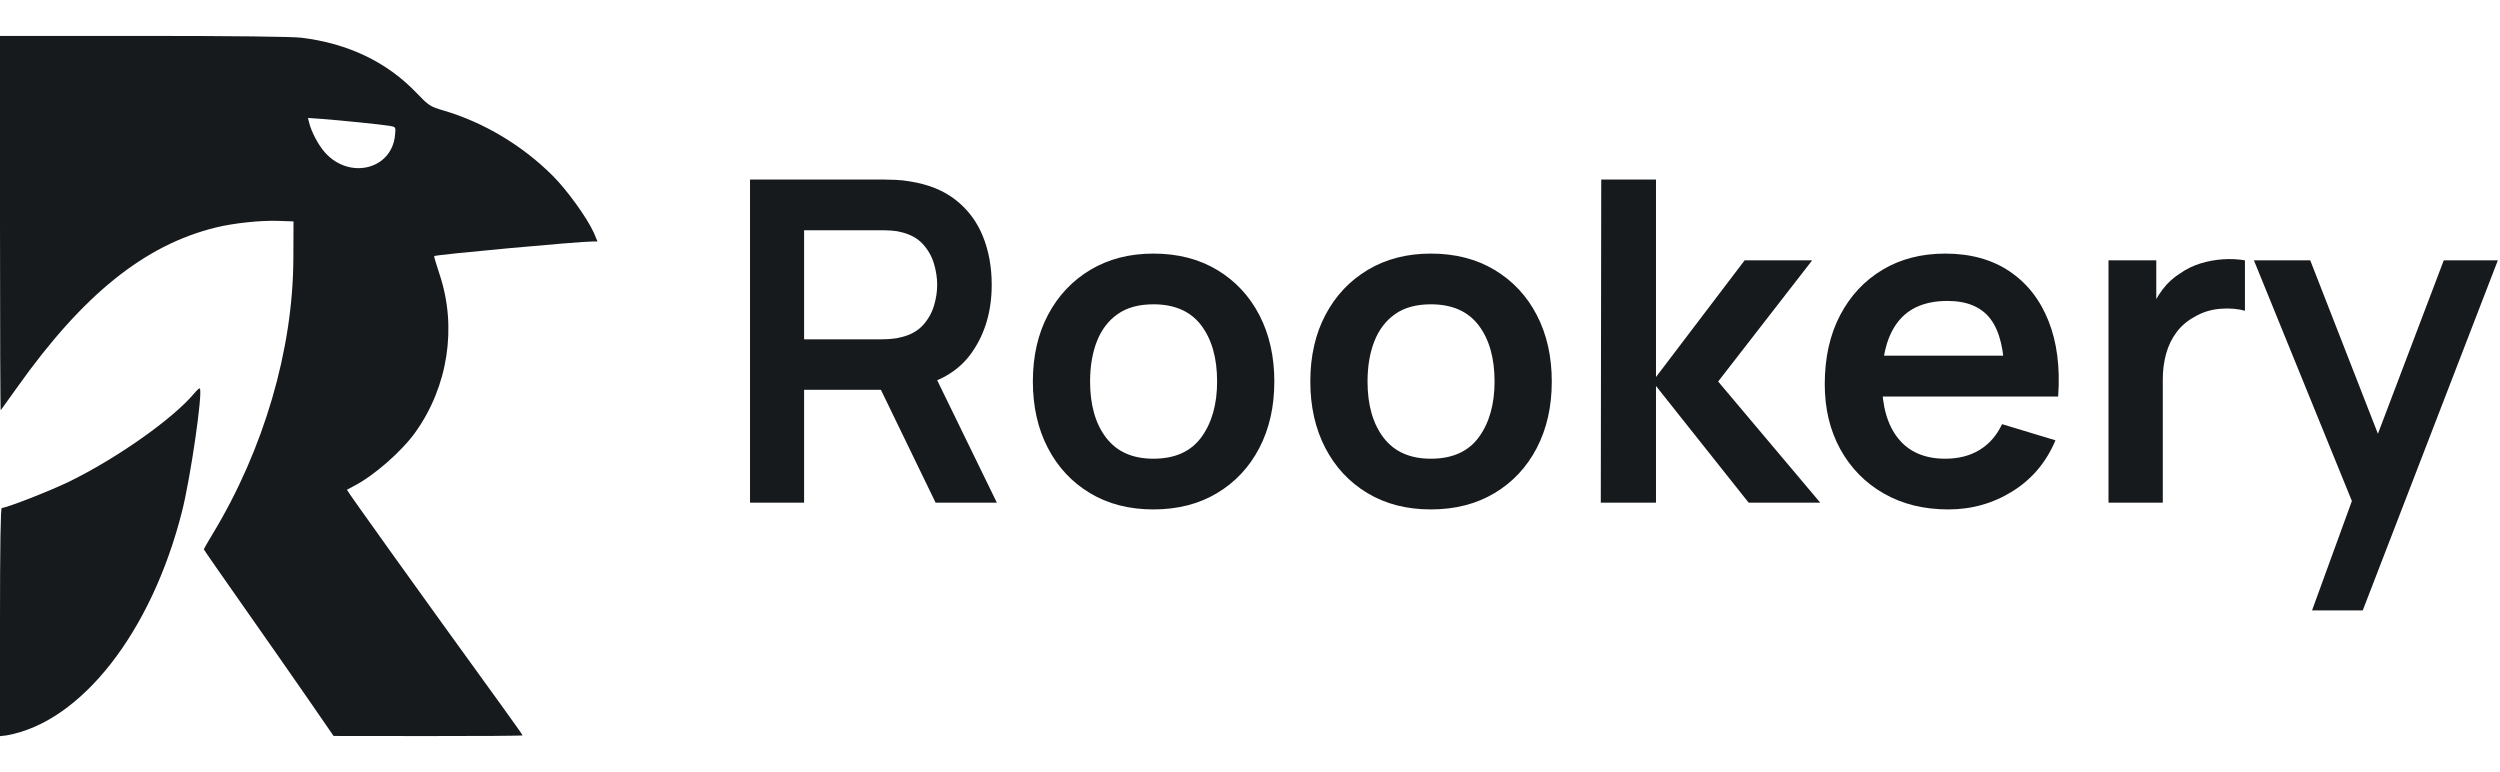
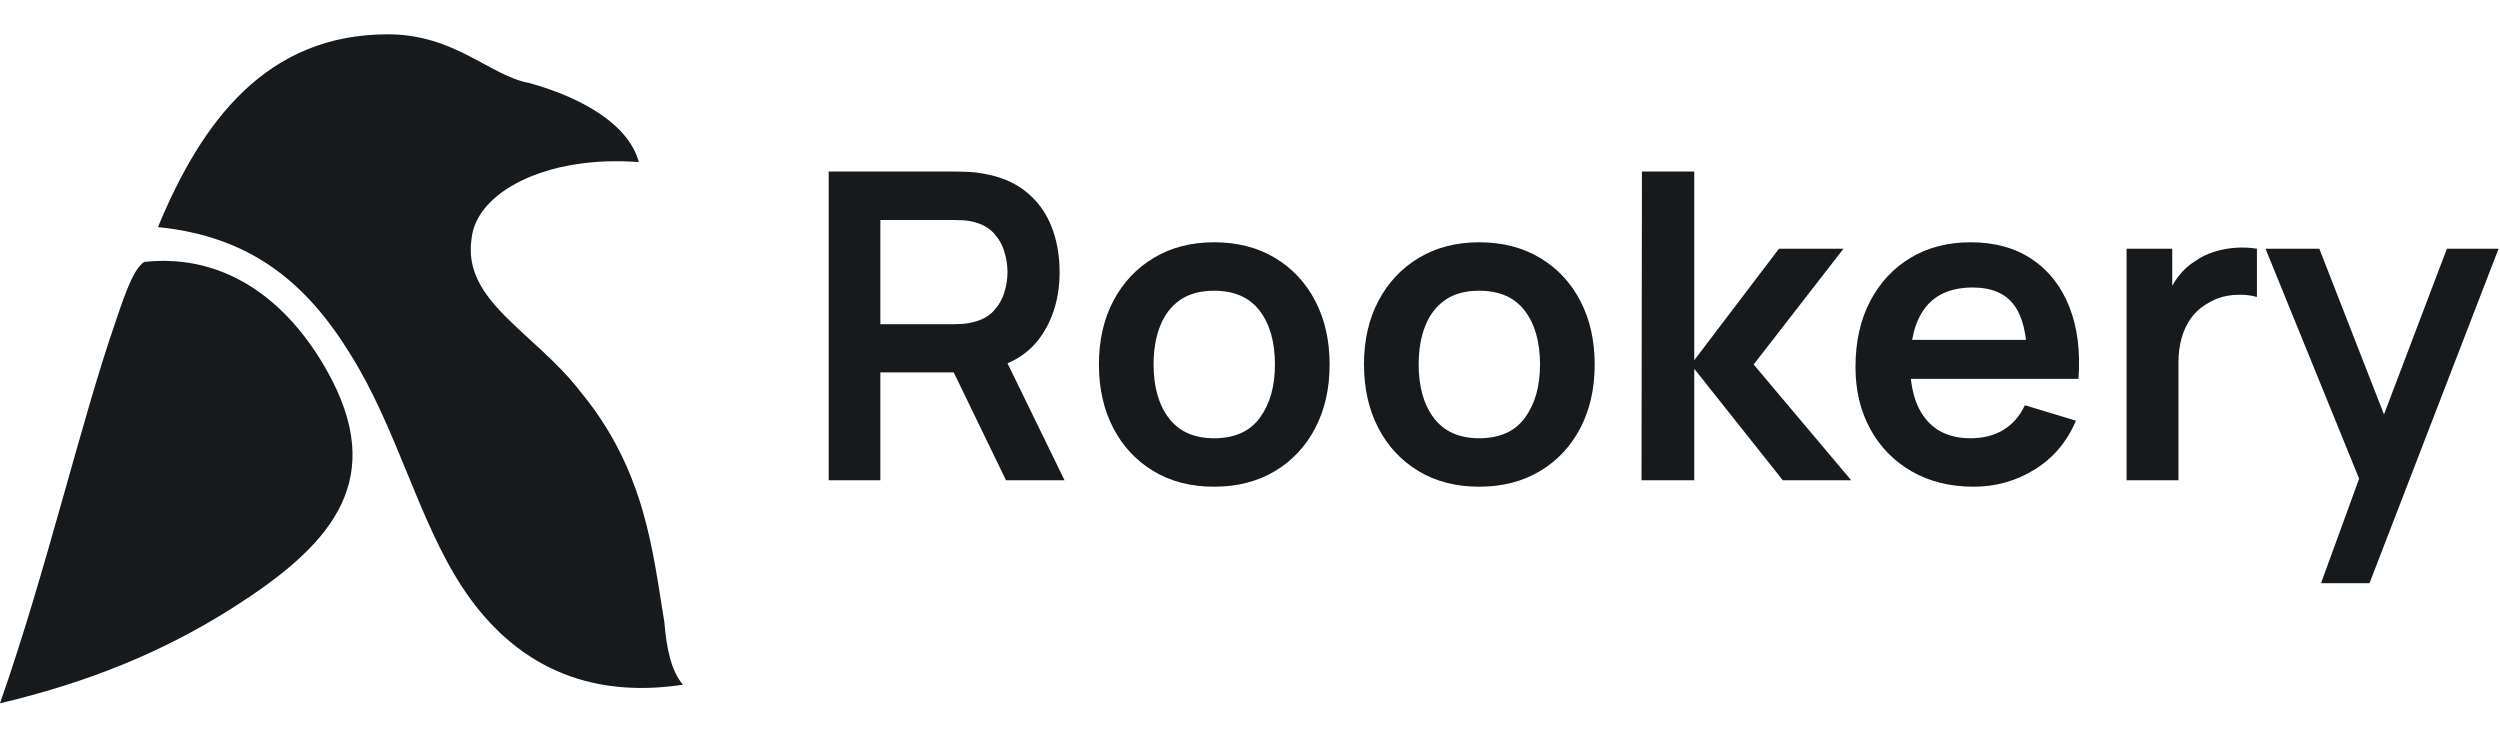
- <svg xmlns="http://www.w3.org/2000/svg" width="557" height="172" viewBox="0 0 557 172" role="img" aria-label="Rookery">
-   <path fill="#171A1D" fill-rule="evenodd" transform="translate(0 8) scale(0.3881)" d="M -0 107.667 C -0 166.883, 0.183 215.146, 0.408 214.917 C 0.632 214.687, 4.951 208.675, 10.006 201.556 C 47.713 148.451, 83.073 120.018, 123.865 109.999 C 134.255 107.448, 149.740 105.815, 160 106.190 L 168.500 106.500 168.410 128 C 168.190 180.233, 151.409 237.440, 122.087 285.910 C 119.289 290.535, 117 294.503, 117 294.727 C 117 294.951, 127.497 310.066, 140.326 328.317 C 153.155 346.568, 169.918 370.587, 177.576 381.693 L 191.500 401.886 245.750 401.943 C 275.587 401.974, 300 401.798, 300 401.550 C 300 401.303, 294.686 393.765, 288.190 384.800 C 244.394 324.349, 198.861 260.813, 199.153 260.557 C 199.344 260.391, 201.075 259.457, 203 258.483 C 214.405 252.709, 230.597 238.575, 238.491 227.500 C 257.200 201.255, 262.439 167.242, 252.415 137.104 C 250.514 131.387, 249.092 126.574, 249.257 126.410 C 250.103 125.563, 332.248 118, 340.597 118 L 343 118 L 340.911 113.001 C 337.043 104.454, 325.591 88.562, 317.392 80.363 C 299.865 62.836, 277.655 49.574, 254.419 42.761 C 246.888 40.553, 246.132 40.055, 239 32.610 C 222.105 14.975, 199.859 4.329, 173.026 1.039 C 167.793 0.397, 133.085 0, 82.276 0 L 0 0 -0 107.667 Z M 177.467 49.800 C 178.779 55.177, 182.852 62.831, 186.635 67.027 C 200.734 82.665, 224.886 76.648, 226.771 57.027 C 227.227 52.289, 227.212 52.263, 223.864 51.666 C 219.763 50.934, 194.257 48.336, 184.154 47.621 L 176.808 47.100 177.467 49.800 Z M 111.496 205.208 C 99.269 219.832, 67.009 242.579, 39.500 255.973 C 28.794 261.186, 3.660 271, 1.016 271 C 0.338 271, -0 292.847, -0 336.611 L -0 402 3.750 401.562 C 46.494 394.036, 86.911 342.464, 104.494 273.013 C 109.445 253.456, 116.560 204.226, 114.703 202.370 C 114.453 202.120, 113.010 203.397, 111.496 205.208 Z" />
-   <g fill="#171A1D" transform="translate(167.1045 40) scale(0.05)">
+ <svg xmlns="http://www.w3.org/2000/svg" width="583" height="172" viewBox="0 0 583 172" role="img" aria-label="Rookery">
+   <path fill="#171A1D" fill-rule="evenodd" transform="translate(0 8) scale(0.5417)" d="M68 83 C87 37 115 0 167 0 C196 0 211 18 228 21 C253 28 271 40 275 55 C235 52 205 68 203 88 C199 115 230 128 250 154 C278 188 281 223 286 253 C287 265 289 274 294 280 C248 287 218 267 199 238 C180 209 171 170 151 138 C132 107 108 87 68 83 Z M62 98 C98 94 126 116 143 149 C166 194 141 221 100 247 C70 266 38 279 0 288 C20 231 35 166 50 123 C55 108 58 101 62 98 Z" />
+   <g fill="#171A1D" transform="translate(193.25 40) scale(0.05)">
    <g transform="translate(-140 1440) scale(1 -1)">
      <path transform="translate(0 0)" d="M140 0L140 1440L735 1440Q756 1440 789.5 1438.5Q823 1437 850 1432Q975 1413 1056.5 1349Q1138 1285 1177.5 1187.5Q1217 1090 1217 971Q1217 795 1128 668.5Q1039 542 855 512L752 503L381 503L381 0ZM967 0L683 586L928 640L1240 0ZM381 728L725 728Q745 728 770 730Q795 732 816 738Q876 753 910.5 791Q945 829 959.5 877Q974 925 974 971Q974 1017 959.5 1065.5Q945 1114 910.5 1152Q876 1190 816 1205Q795 1211 770 1212.5Q745 1214 725 1214L381 1214Z" />
      <path transform="translate(1320.333 0)" d="M617 -30Q455 -30 334 43Q213 116 146.5 244.5Q80 373 80 540Q80 710 148 838Q216 966 337 1038Q458 1110 617 1110Q780 1110 901.5 1037Q1023 964 1089.5 835.5Q1156 707 1156 540Q1156 372 1089 243.5Q1022 115 900.5 42.5Q779 -30 617 -30ZM617 196Q761 196 831 292Q901 388 901 540Q901 697 830 790.5Q759 884 617 884Q520 884 458 840.5Q396 797 365.5 719.5Q335 642 335 540Q335 383 406.5 289.5Q478 196 617 196Z" />
      <path transform="translate(2556.667 0)" d="M617 -30Q455 -30 334 43Q213 116 146.5 244.5Q80 373 80 540Q80 710 148 838Q216 966 337 1038Q458 1110 617 1110Q780 1110 901.5 1037Q1023 964 1089.5 835.5Q1156 707 1156 540Q1156 372 1089 243.5Q1022 115 900.5 42.5Q779 -30 617 -30ZM617 196Q761 196 831 292Q901 388 901 540Q901 697 830 790.5Q759 884 617 884Q520 884 458 840.5Q396 797 365.5 719.5Q335 642 335 540Q335 383 406.5 289.5Q478 196 617 196Z" />
      <path transform="translate(3793 0)" d="M138 0L140 1440L384 1440L384 560L779 1080L1080 1080L661 540L1116 0L797 0L384 520L384 0Z" />
      <path transform="translate(4849 0)" d="M631 -30Q467 -30 343 41Q219 112 149.5 238Q80 364 80 528Q80 705 148.5 835.5Q217 966 337.5 1038Q458 1110 617 1110Q785 1110 902.5 1031.5Q1020 953 1077 810Q1134 667 1120 473L881 473L881 561Q880 737 819 818Q758 899 627 899Q480 899 407.5 807.5Q335 716 335 540Q335 376 407.5 286Q480 196 617 196Q706 196 770.5 235.5Q835 275 870 350L1108 278Q1047 132 917 51Q787 -30 631 -30ZM259 473L259 655L1002 655L1002 473Z" />
      <path transform="translate(6053.333 0)" d="M140 0L140 1080L353 1080L353 817L327 851Q347 905 380.5 949.5Q414 994 461 1023Q501 1051 549.5 1066Q598 1081 649 1084.5Q700 1088 748 1080L748 855Q700 869 638 864Q576 859 525 829Q475 802 443.5 760Q412 718 397 664.5Q382 611 382 549L382 0Z" />
      <path transform="translate(6818.333 0)" d="M282 -480L490 91L494 -77L23 1080L274 1080L608 224L544 224L869 1080L1110 1080L508 -480Z" />
    </g>
  </g>
</svg>
